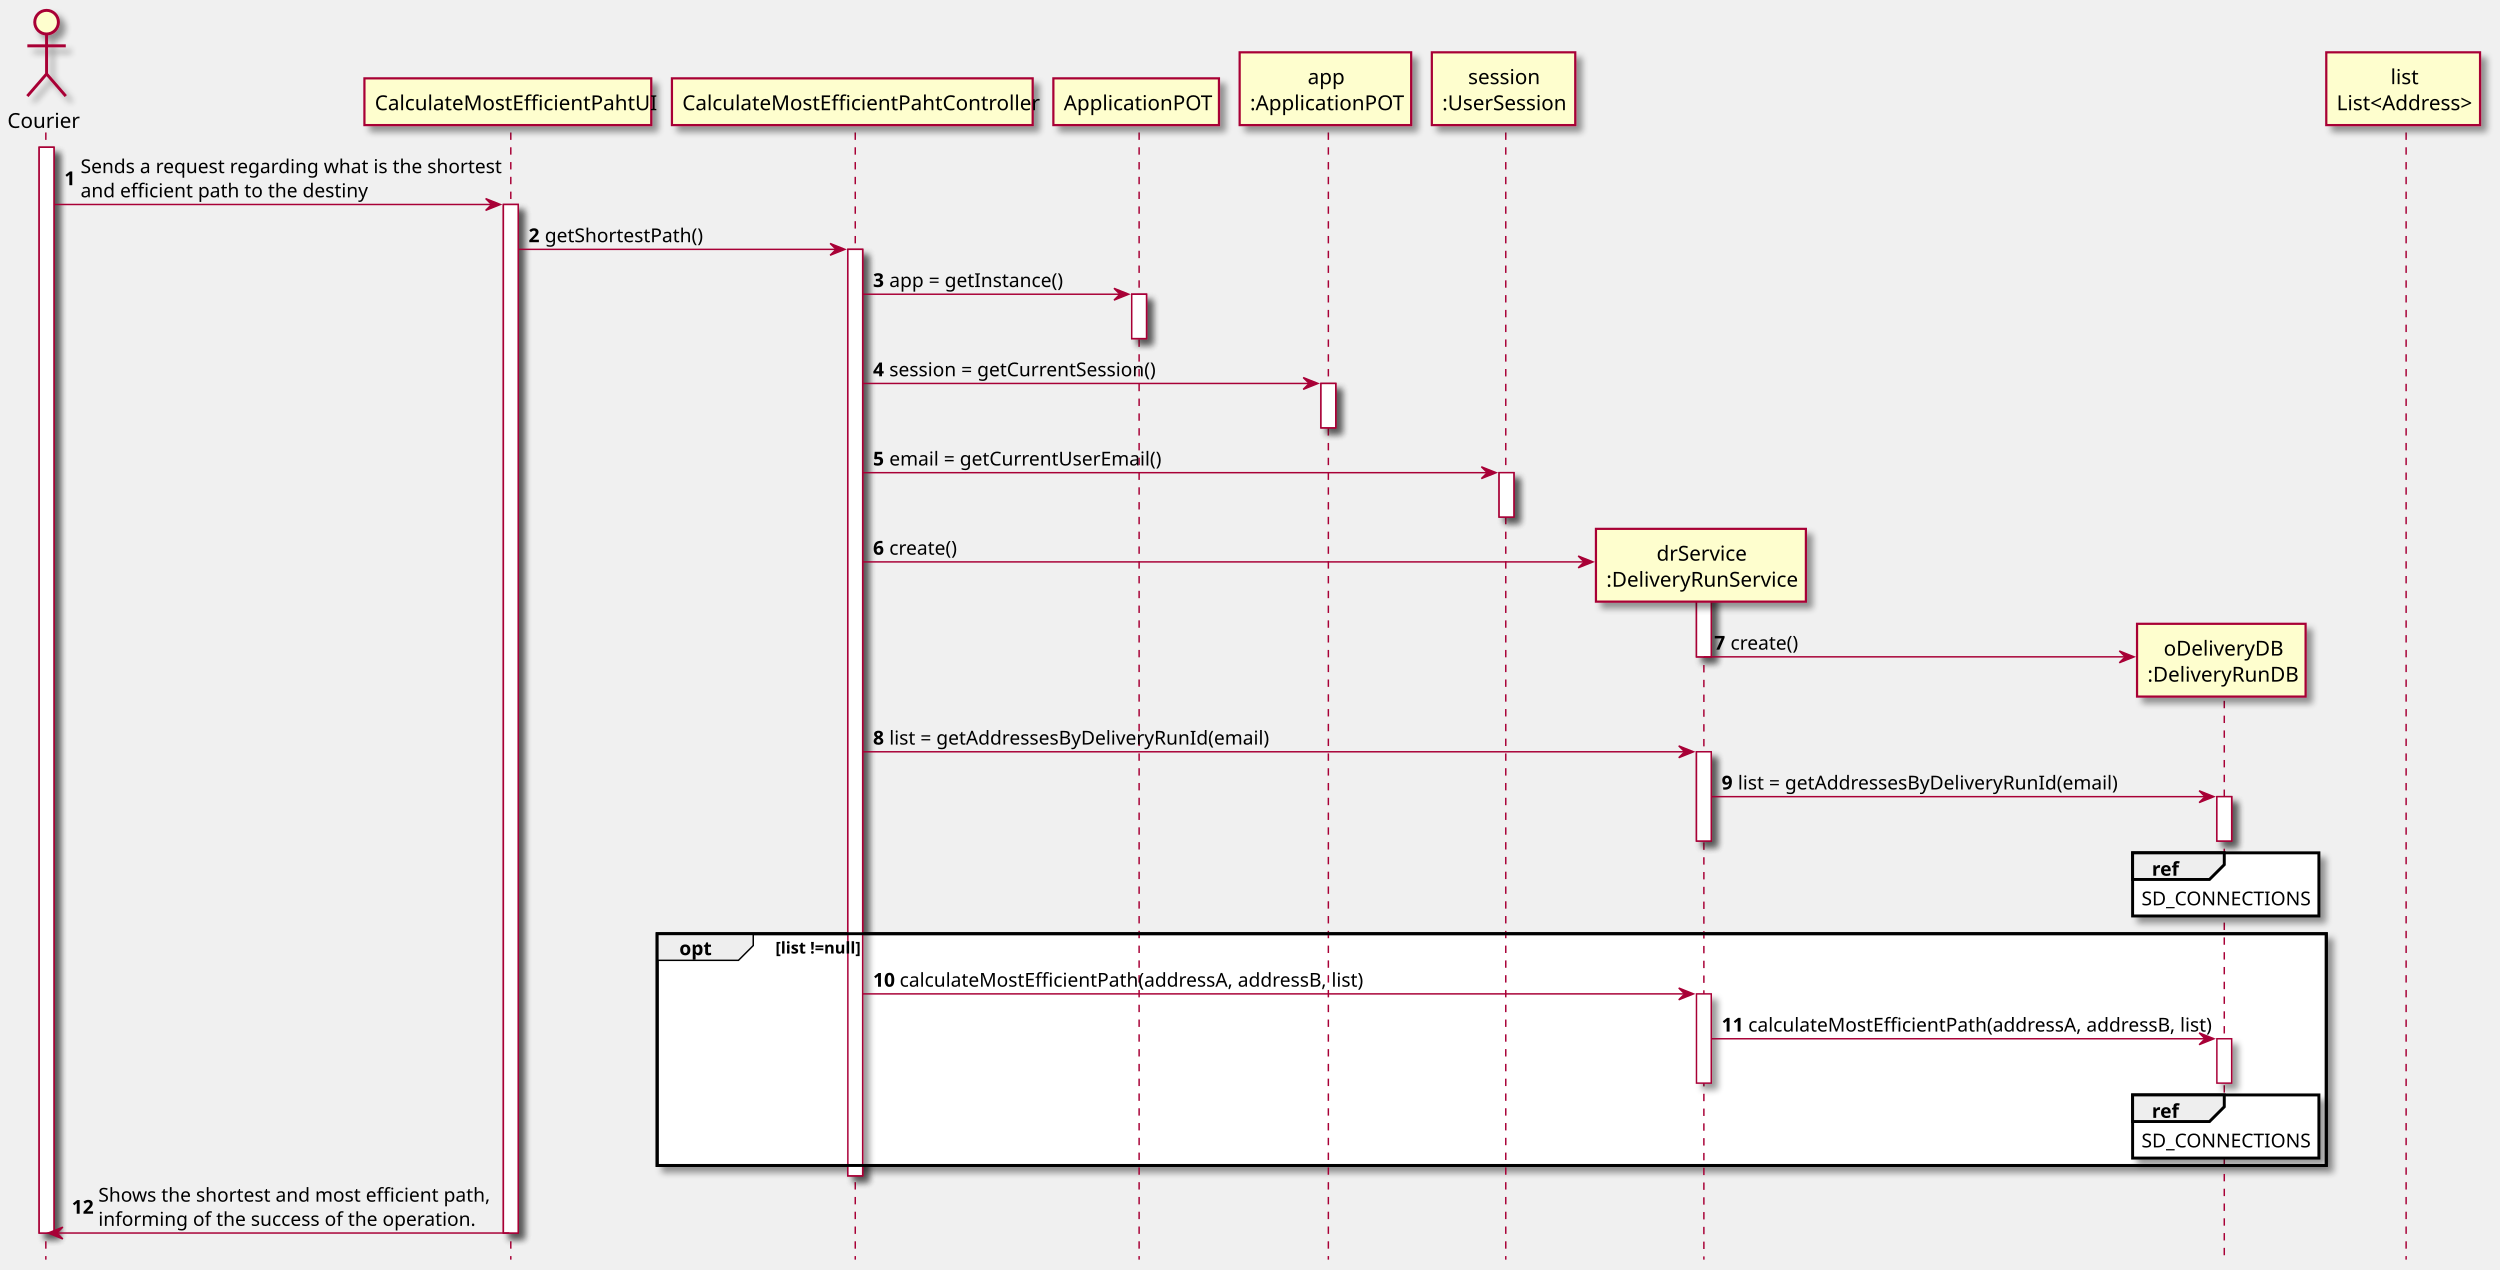
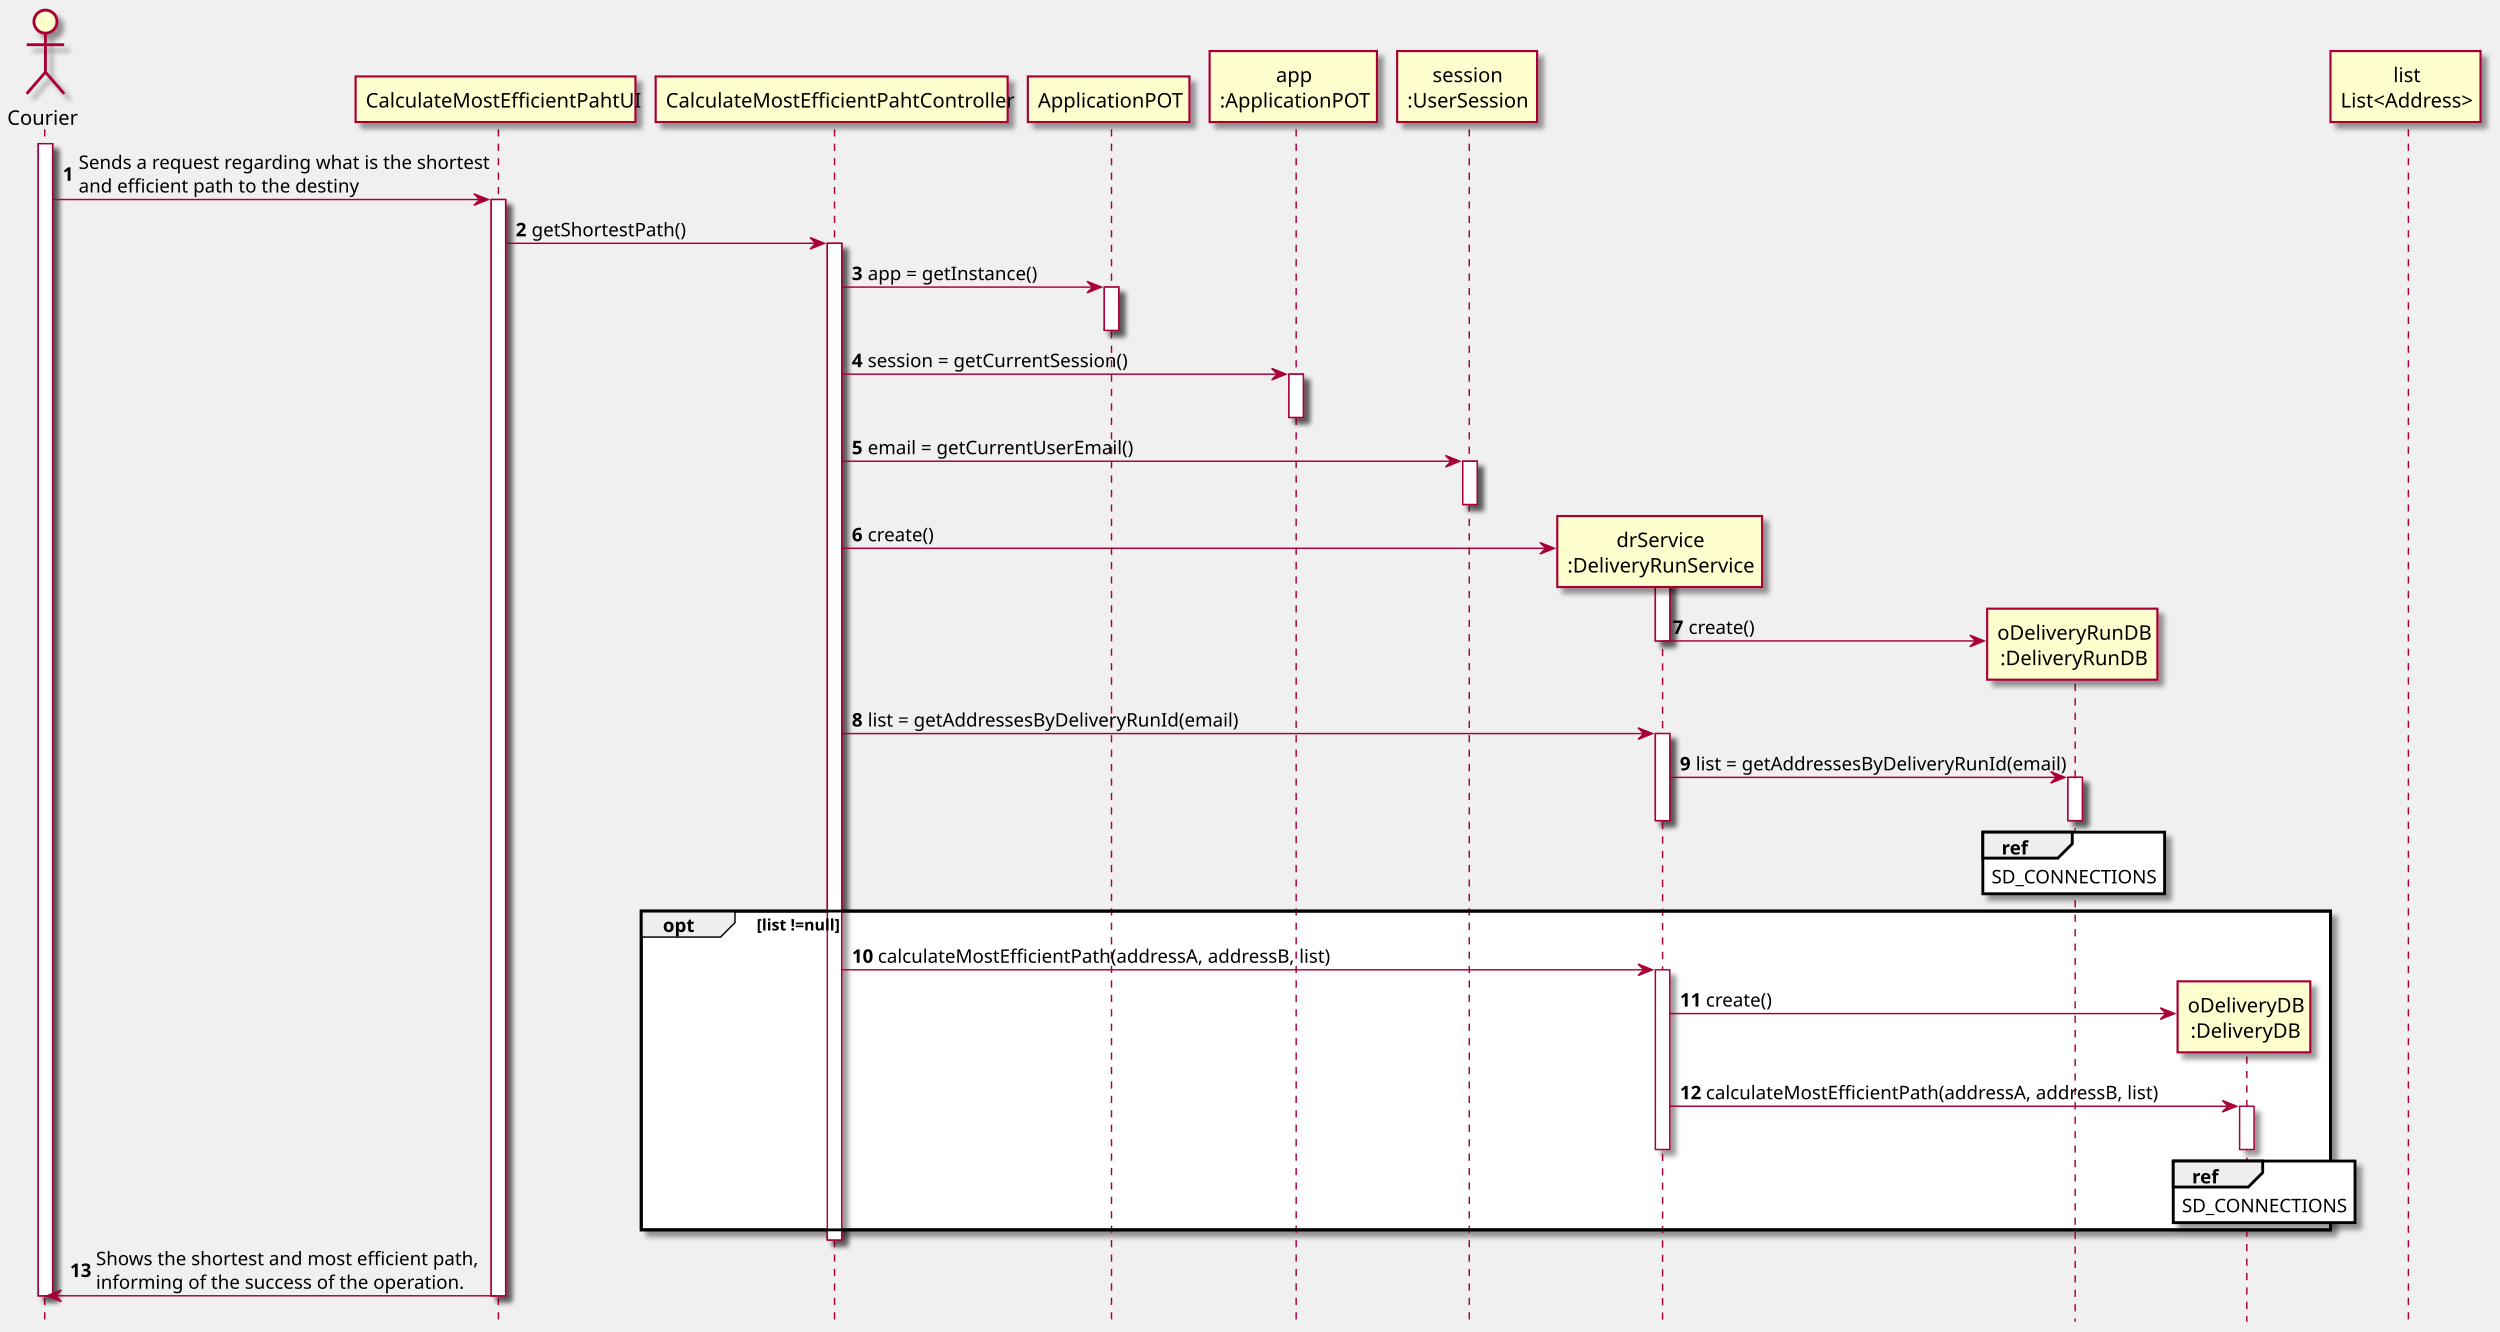
- <svg xmlns="http://www.w3.org/2000/svg" contentScriptType="application/ecmascript" contentStyleType="text/css" height="859px" preserveAspectRatio="none" style="width:1691px;height:859px;" version="1.1" viewBox="0 0 1691 859" width="1691px" zoomAndPan="magnify">
+ <svg xmlns="http://www.w3.org/2000/svg" contentScriptType="application/ecmascript" contentStyleType="text/css" height="923px" preserveAspectRatio="none" style="width:1733px;height:923px;" version="1.1" viewBox="0 0 1733 923" width="1733px" zoomAndPan="magnify">
  <defs>
-     <filter height="300%" id="f1echvo3pv1g87" width="300%" x="-1" y="-1">
+     <filter height="300%" id="f5jyne56n6287" width="300%" x="-1" y="-1">
      <feGaussianBlur result="blurOut" stdDeviation="2.0" />
      <feColorMatrix in="blurOut" result="blurOut2" type="matrix" values="0 0 0 0 0 0 0 0 0 0 0 0 0 0 0 0 0 0 .4 0" />
      <feOffset dx="4.0" dy="4.0" in="blurOut2" result="blurOut3" />
      <feBlend in="SourceGraphic" in2="blurOut3" mode="normal" />
    </filter>
  </defs>
  <g>
-     <rect fill="#FFFFFF" filter="url(#f1echvo3pv1g87)" height="734.414" style="stroke:#A80036;stroke-width:1.0;" width="10" x="26.5" y="99.609" />
-     <rect fill="#FFFFFF" filter="url(#f1echvo3pv1g87)" height="695.711" style="stroke:#A80036;stroke-width:1.0;" width="10" x="340.5" y="138.312" />
-     <rect fill="#FFFFFF" filter="url(#f1echvo3pv1g87)" height="626.656" style="stroke:#A80036;stroke-width:1.0;" width="10" x="573.5" y="168.664" />
-     <rect fill="#FFFFFF" filter="url(#f1echvo3pv1g87)" height="30" style="stroke:#A80036;stroke-width:1.0;" width="10" x="765.5" y="199.016" />
-     <rect fill="#FFFFFF" filter="url(#f1echvo3pv1g87)" height="30" style="stroke:#A80036;stroke-width:1.0;" width="10" x="893.5" y="259.367" />
-     <rect fill="#FFFFFF" filter="url(#f1echvo3pv1g87)" height="30" style="stroke:#A80036;stroke-width:1.0;" width="10" x="1014" y="319.719" />
-     <rect fill="#FFFFFF" filter="url(#f1echvo3pv1g87)" height="54.219" style="stroke:#A80036;stroke-width:1.0;" width="10" x="1147.5" y="390.07" />
-     <rect fill="#FFFFFF" filter="url(#f1echvo3pv1g87)" height="60.352" style="stroke:#A80036;stroke-width:1.0;" width="10" x="1147.5" y="508.508" />
-     <rect fill="#FFFFFF" filter="url(#f1echvo3pv1g87)" height="60.352" style="stroke:#A80036;stroke-width:1.0;" width="10" x="1147.5" y="672.266" />
-     <rect fill="#FFFFFF" filter="url(#f1echvo3pv1g87)" height="30" style="stroke:#A80036;stroke-width:1.0;" width="10" x="1499.5" y="538.859" />
-     <rect fill="#FFFFFF" filter="url(#f1echvo3pv1g87)" height="30" style="stroke:#A80036;stroke-width:1.0;" width="10" x="1499.5" y="702.617" />
-     <rect fill="#FFFFFF" filter="url(#f1echvo3pv1g87)" height="156.758" style="stroke:#000000;stroke-width:2.0;" width="1129" x="444.5" y="631.562" />
-     <line style="stroke:#A80036;stroke-width:1.0;stroke-dasharray:5.0,5.0;" x1="31" x2="31" y1="89.609" y2="852.023" />
-     <line style="stroke:#A80036;stroke-width:1.0;stroke-dasharray:5.0,5.0;" x1="345.5" x2="345.5" y1="89.609" y2="852.023" />
-     <line style="stroke:#A80036;stroke-width:1.0;stroke-dasharray:5.0,5.0;" x1="578.5" x2="578.5" y1="89.609" y2="852.023" />
-     <line style="stroke:#A80036;stroke-width:1.0;stroke-dasharray:5.0,5.0;" x1="770.5" x2="770.5" y1="89.609" y2="852.023" />
-     <line style="stroke:#A80036;stroke-width:1.0;stroke-dasharray:5.0,5.0;" x1="898.5" x2="898.5" y1="89.609" y2="852.023" />
-     <line style="stroke:#A80036;stroke-width:1.0;stroke-dasharray:5.0,5.0;" x1="1018.5" x2="1018.5" y1="89.609" y2="852.023" />
-     <line style="stroke:#A80036;stroke-width:1.0;stroke-dasharray:5.0,5.0;" x1="1152.5" x2="1152.5" y1="399.828" y2="852.023" />
-     <line style="stroke:#A80036;stroke-width:1.0;stroke-dasharray:5.0,5.0;" x1="1504.5" x2="1504.5" y1="464.047" y2="852.023" />
-     <line style="stroke:#A80036;stroke-width:1.0;stroke-dasharray:5.0,5.0;" x1="1627.5" x2="1627.5" y1="89.609" y2="852.023" />
+     <rect fill="#FFFFFF" filter="url(#f5jyne56n6287)" height="798.633" style="stroke:#A80036;stroke-width:1.0;" width="10" x="26.5" y="99.609" />
+     <rect fill="#FFFFFF" filter="url(#f5jyne56n6287)" height="759.93" style="stroke:#A80036;stroke-width:1.0;" width="10" x="340.5" y="138.312" />
+     <rect fill="#FFFFFF" filter="url(#f5jyne56n6287)" height="690.875" style="stroke:#A80036;stroke-width:1.0;" width="10" x="573.5" y="168.664" />
+     <rect fill="#FFFFFF" filter="url(#f5jyne56n6287)" height="30" style="stroke:#A80036;stroke-width:1.0;" width="10" x="765.5" y="199.016" />
+     <rect fill="#FFFFFF" filter="url(#f5jyne56n6287)" height="30" style="stroke:#A80036;stroke-width:1.0;" width="10" x="893.5" y="259.367" />
+     <rect fill="#FFFFFF" filter="url(#f5jyne56n6287)" height="30" style="stroke:#A80036;stroke-width:1.0;" width="10" x="1014" y="319.719" />
+     <rect fill="#FFFFFF" filter="url(#f5jyne56n6287)" height="54.219" style="stroke:#A80036;stroke-width:1.0;" width="10" x="1147.5" y="390.07" />
+     <rect fill="#FFFFFF" filter="url(#f5jyne56n6287)" height="60.352" style="stroke:#A80036;stroke-width:1.0;" width="10" x="1147.5" y="508.508" />
+     <rect fill="#FFFFFF" filter="url(#f5jyne56n6287)" height="124.57" style="stroke:#A80036;stroke-width:1.0;" width="10" x="1147.5" y="672.266" />
+     <rect fill="#FFFFFF" filter="url(#f5jyne56n6287)" height="30" style="stroke:#A80036;stroke-width:1.0;" width="10" x="1433.5" y="538.859" />
+     <rect fill="#FFFFFF" filter="url(#f5jyne56n6287)" height="30" style="stroke:#A80036;stroke-width:1.0;" width="10" x="1552.5" y="766.836" />
+     <rect fill="#FFFFFF" filter="url(#f5jyne56n6287)" height="220.977" style="stroke:#000000;stroke-width:2.0;" width="1171" x="444.5" y="631.562" />
+     <line style="stroke:#A80036;stroke-width:1.0;stroke-dasharray:5.0,5.0;" x1="31" x2="31" y1="89.609" y2="916.242" />
+     <line style="stroke:#A80036;stroke-width:1.0;stroke-dasharray:5.0,5.0;" x1="345.5" x2="345.5" y1="89.609" y2="916.242" />
+     <line style="stroke:#A80036;stroke-width:1.0;stroke-dasharray:5.0,5.0;" x1="578.5" x2="578.5" y1="89.609" y2="916.242" />
+     <line style="stroke:#A80036;stroke-width:1.0;stroke-dasharray:5.0,5.0;" x1="770.5" x2="770.5" y1="89.609" y2="916.242" />
+     <line style="stroke:#A80036;stroke-width:1.0;stroke-dasharray:5.0,5.0;" x1="898.5" x2="898.5" y1="89.609" y2="916.242" />
+     <line style="stroke:#A80036;stroke-width:1.0;stroke-dasharray:5.0,5.0;" x1="1018.5" x2="1018.5" y1="89.609" y2="916.242" />
+     <line style="stroke:#A80036;stroke-width:1.0;stroke-dasharray:5.0,5.0;" x1="1152.5" x2="1152.5" y1="399.828" y2="916.242" />
+     <line style="stroke:#A80036;stroke-width:1.0;stroke-dasharray:5.0,5.0;" x1="1438.5" x2="1438.5" y1="464.047" y2="916.242" />
+     <line style="stroke:#A80036;stroke-width:1.0;stroke-dasharray:5.0,5.0;" x1="1557.5" x2="1557.5" y1="722.375" y2="916.242" />
+     <line style="stroke:#A80036;stroke-width:1.0;stroke-dasharray:5.0,5.0;" x1="1669.5" x2="1669.5" y1="89.609" y2="916.242" />
    <text fill="#000000" font-family="sans-serif" font-size="14" lengthAdjust="spacing" textLength="47" x="5" y="86.533">Courier</text>
-     <ellipse cx="31.5" cy="15" fill="#FEFECE" filter="url(#f1echvo3pv1g87)" rx="8" ry="8" style="stroke:#A80036;stroke-width:2.0;" />
-     <path d="M31.5,23 L31.5,50 M18.5,31 L44.5,31 M31.5,50 L18.5,65 M31.5,50 L44.5,65 " fill="none" filter="url(#f1echvo3pv1g87)" style="stroke:#A80036;stroke-width:2.0;" />
-     <rect fill="#FEFECE" filter="url(#f1echvo3pv1g87)" height="31.609" style="stroke:#A80036;stroke-width:1.5;" width="194" x="246.5" y="53" />
+     <ellipse cx="31.5" cy="15" fill="#FEFECE" filter="url(#f5jyne56n6287)" rx="8" ry="8" style="stroke:#A80036;stroke-width:2.0;" />
+     <path d="M31.5,23 L31.5,50 M18.5,31 L44.5,31 M31.5,50 L18.5,65 M31.5,50 L44.5,65 " fill="none" filter="url(#f5jyne56n6287)" style="stroke:#A80036;stroke-width:2.0;" />
+     <rect fill="#FEFECE" filter="url(#f5jyne56n6287)" height="31.609" style="stroke:#A80036;stroke-width:1.5;" width="194" x="246.5" y="53" />
    <text fill="#000000" font-family="sans-serif" font-size="14" lengthAdjust="spacing" textLength="180" x="253.5" y="74.533">CalculateMostEfficientPahtUI</text>
-     <rect fill="#FEFECE" filter="url(#f1echvo3pv1g87)" height="31.609" style="stroke:#A80036;stroke-width:1.5;" width="244" x="454.5" y="53" />
+     <rect fill="#FEFECE" filter="url(#f5jyne56n6287)" height="31.609" style="stroke:#A80036;stroke-width:1.5;" width="244" x="454.5" y="53" />
    <text fill="#000000" font-family="sans-serif" font-size="14" lengthAdjust="spacing" textLength="230" x="461.5" y="74.533">CalculateMostEfficientPahtController</text>
-     <rect fill="#FEFECE" filter="url(#f1echvo3pv1g87)" height="31.609" style="stroke:#A80036;stroke-width:1.5;" width="112" x="712.5" y="53" />
+     <rect fill="#FEFECE" filter="url(#f5jyne56n6287)" height="31.609" style="stroke:#A80036;stroke-width:1.5;" width="112" x="712.5" y="53" />
    <text fill="#000000" font-family="sans-serif" font-size="14" lengthAdjust="spacing" textLength="98" x="719.5" y="74.533">ApplicationPOT</text>
-     <rect fill="#FEFECE" filter="url(#f1echvo3pv1g87)" height="49.219" style="stroke:#A80036;stroke-width:1.5;" width="116" x="838.5" y="35.391" />
+     <rect fill="#FEFECE" filter="url(#f5jyne56n6287)" height="49.219" style="stroke:#A80036;stroke-width:1.5;" width="116" x="838.5" y="35.391" />
    <text fill="#000000" font-family="sans-serif" font-size="14" lengthAdjust="spacing" textLength="24" x="884.5" y="56.924">app</text>
    <text fill="#000000" font-family="sans-serif" font-size="14" lengthAdjust="spacing" textLength="102" x="845.5" y="74.533">:ApplicationPOT</text>
-     <rect fill="#FEFECE" filter="url(#f1echvo3pv1g87)" height="49.219" style="stroke:#A80036;stroke-width:1.5;" width="97" x="968.5" y="35.391" />
+     <rect fill="#FEFECE" filter="url(#f5jyne56n6287)" height="49.219" style="stroke:#A80036;stroke-width:1.5;" width="97" x="968.5" y="35.391" />
    <text fill="#000000" font-family="sans-serif" font-size="14" lengthAdjust="spacing" textLength="48" x="993" y="56.924">session</text>
    <text fill="#000000" font-family="sans-serif" font-size="14" lengthAdjust="spacing" textLength="83" x="975.5" y="74.533">:UserSession</text>
-     <rect fill="#FEFECE" filter="url(#f1echvo3pv1g87)" height="49.219" style="stroke:#A80036;stroke-width:1.5;" width="104" x="1573.5" y="35.391" />
-     <text fill="#000000" font-family="sans-serif" font-size="14" lengthAdjust="spacing" textLength="17" x="1617" y="56.924">list</text>
-     <text fill="#000000" font-family="sans-serif" font-size="14" lengthAdjust="spacing" textLength="90" x="1580.5" y="74.533">List&lt;Address&gt;</text>
-     <rect fill="#FFFFFF" filter="url(#f1echvo3pv1g87)" height="734.414" style="stroke:#A80036;stroke-width:1.0;" width="10" x="26.5" y="99.609" />
-     <rect fill="#FFFFFF" filter="url(#f1echvo3pv1g87)" height="695.711" style="stroke:#A80036;stroke-width:1.0;" width="10" x="340.5" y="138.312" />
-     <rect fill="#FFFFFF" filter="url(#f1echvo3pv1g87)" height="626.656" style="stroke:#A80036;stroke-width:1.0;" width="10" x="573.5" y="168.664" />
-     <rect fill="#FFFFFF" filter="url(#f1echvo3pv1g87)" height="30" style="stroke:#A80036;stroke-width:1.0;" width="10" x="765.5" y="199.016" />
-     <rect fill="#FFFFFF" filter="url(#f1echvo3pv1g87)" height="30" style="stroke:#A80036;stroke-width:1.0;" width="10" x="893.5" y="259.367" />
-     <rect fill="#FFFFFF" filter="url(#f1echvo3pv1g87)" height="30" style="stroke:#A80036;stroke-width:1.0;" width="10" x="1014" y="319.719" />
-     <rect fill="#FFFFFF" filter="url(#f1echvo3pv1g87)" height="54.219" style="stroke:#A80036;stroke-width:1.0;" width="10" x="1147.5" y="390.07" />
-     <rect fill="#FFFFFF" filter="url(#f1echvo3pv1g87)" height="60.352" style="stroke:#A80036;stroke-width:1.0;" width="10" x="1147.5" y="508.508" />
-     <rect fill="#FFFFFF" filter="url(#f1echvo3pv1g87)" height="60.352" style="stroke:#A80036;stroke-width:1.0;" width="10" x="1147.5" y="672.266" />
-     <rect fill="#FFFFFF" filter="url(#f1echvo3pv1g87)" height="30" style="stroke:#A80036;stroke-width:1.0;" width="10" x="1499.5" y="538.859" />
-     <rect fill="#FFFFFF" filter="url(#f1echvo3pv1g87)" height="30" style="stroke:#A80036;stroke-width:1.0;" width="10" x="1499.5" y="702.617" />
+     <rect fill="#FEFECE" filter="url(#f5jyne56n6287)" height="49.219" style="stroke:#A80036;stroke-width:1.5;" width="104" x="1615.5" y="35.391" />
+     <text fill="#000000" font-family="sans-serif" font-size="14" lengthAdjust="spacing" textLength="17" x="1659" y="56.924">list</text>
+     <text fill="#000000" font-family="sans-serif" font-size="14" lengthAdjust="spacing" textLength="90" x="1622.5" y="74.533">List&lt;Address&gt;</text>
+     <rect fill="#FFFFFF" filter="url(#f5jyne56n6287)" height="798.633" style="stroke:#A80036;stroke-width:1.0;" width="10" x="26.5" y="99.609" />
+     <rect fill="#FFFFFF" filter="url(#f5jyne56n6287)" height="759.93" style="stroke:#A80036;stroke-width:1.0;" width="10" x="340.5" y="138.312" />
+     <rect fill="#FFFFFF" filter="url(#f5jyne56n6287)" height="690.875" style="stroke:#A80036;stroke-width:1.0;" width="10" x="573.5" y="168.664" />
+     <rect fill="#FFFFFF" filter="url(#f5jyne56n6287)" height="30" style="stroke:#A80036;stroke-width:1.0;" width="10" x="765.5" y="199.016" />
+     <rect fill="#FFFFFF" filter="url(#f5jyne56n6287)" height="30" style="stroke:#A80036;stroke-width:1.0;" width="10" x="893.5" y="259.367" />
+     <rect fill="#FFFFFF" filter="url(#f5jyne56n6287)" height="30" style="stroke:#A80036;stroke-width:1.0;" width="10" x="1014" y="319.719" />
+     <rect fill="#FFFFFF" filter="url(#f5jyne56n6287)" height="54.219" style="stroke:#A80036;stroke-width:1.0;" width="10" x="1147.5" y="390.07" />
+     <rect fill="#FFFFFF" filter="url(#f5jyne56n6287)" height="60.352" style="stroke:#A80036;stroke-width:1.0;" width="10" x="1147.5" y="508.508" />
+     <rect fill="#FFFFFF" filter="url(#f5jyne56n6287)" height="124.57" style="stroke:#A80036;stroke-width:1.0;" width="10" x="1147.5" y="672.266" />
+     <rect fill="#FFFFFF" filter="url(#f5jyne56n6287)" height="30" style="stroke:#A80036;stroke-width:1.0;" width="10" x="1433.5" y="538.859" />
+     <rect fill="#FFFFFF" filter="url(#f5jyne56n6287)" height="30" style="stroke:#A80036;stroke-width:1.0;" width="10" x="1552.5" y="766.836" />
    <polygon fill="#A80036" points="328.5,134.312,338.5,138.312,328.5,142.312,332.5,138.312" style="stroke:#A80036;stroke-width:1.0;" />
    <line style="stroke:#A80036;stroke-width:1.0;" x1="36.5" x2="334.5" y1="138.312" y2="138.312" />
    <text fill="#000000" font-family="sans-serif" font-size="13" font-weight="bold" lengthAdjust="spacing" textLength="7" x="43.5" y="125.28">1</text>
    <text fill="#000000" font-family="sans-serif" font-size="13" lengthAdjust="spacing" textLength="270" x="54.5" y="117.105">Sends a request regarding what is the shortest</text>
    <text fill="#000000" font-family="sans-serif" font-size="13" lengthAdjust="spacing" textLength="181" x="54.5" y="133.456">and efficient path to the destiny</text>
    <polygon fill="#A80036" points="561.5,164.664,571.5,168.664,561.5,172.664,565.5,168.664" style="stroke:#A80036;stroke-width:1.0;" />
    <line style="stroke:#A80036;stroke-width:1.0;" x1="350.5" x2="567.5" y1="168.664" y2="168.664" />
    <text fill="#000000" font-family="sans-serif" font-size="13" font-weight="bold" lengthAdjust="spacing" textLength="7" x="357.5" y="163.808">2</text>
    <text fill="#000000" font-family="sans-serif" font-size="13" lengthAdjust="spacing" textLength="102" x="368.5" y="163.808">getShortestPath()</text>
    <polygon fill="#A80036" points="753.5,195.016,763.5,199.016,753.5,203.016,757.5,199.016" style="stroke:#A80036;stroke-width:1.0;" />
    <line style="stroke:#A80036;stroke-width:1.0;" x1="583.5" x2="759.5" y1="199.016" y2="199.016" />
    <text fill="#000000" font-family="sans-serif" font-size="13" font-weight="bold" lengthAdjust="spacing" textLength="7" x="590.5" y="194.159">3</text>
    <text fill="#000000" font-family="sans-serif" font-size="13" lengthAdjust="spacing" textLength="112" x="601.5" y="194.159">app = getInstance()</text>
    <polygon fill="#A80036" points="881.5,255.367,891.5,259.367,881.5,263.367,885.5,259.367" style="stroke:#A80036;stroke-width:1.0;" />
    <line style="stroke:#A80036;stroke-width:1.0;" x1="583.5" x2="887.5" y1="259.367" y2="259.367" />
    <text fill="#000000" font-family="sans-serif" font-size="13" font-weight="bold" lengthAdjust="spacing" textLength="7" x="590.5" y="254.511">4</text>
    <text fill="#000000" font-family="sans-serif" font-size="13" lengthAdjust="spacing" textLength="176" x="601.5" y="254.511">session = getCurrentSession()</text>
    <polygon fill="#A80036" points="1002,315.719,1012,319.719,1002,323.719,1006,319.719" style="stroke:#A80036;stroke-width:1.0;" />
    <line style="stroke:#A80036;stroke-width:1.0;" x1="583.5" x2="1008" y1="319.719" y2="319.719" />
    <text fill="#000000" font-family="sans-serif" font-size="13" font-weight="bold" lengthAdjust="spacing" textLength="7" x="590.5" y="314.862">5</text>
    <text fill="#000000" font-family="sans-serif" font-size="13" lengthAdjust="spacing" textLength="175" x="601.5" y="314.862">email = getCurrentUserEmail()</text>
    <polygon fill="#A80036" points="1067.5,376.07,1077.5,380.07,1067.5,384.07,1071.5,380.07" style="stroke:#A80036;stroke-width:1.0;" />
    <line style="stroke:#A80036;stroke-width:1.0;" x1="583.5" x2="1073.5" y1="380.07" y2="380.07" />
    <text fill="#000000" font-family="sans-serif" font-size="13" font-weight="bold" lengthAdjust="spacing" textLength="7" x="590.5" y="375.214">6</text>
    <text fill="#000000" font-family="sans-serif" font-size="13" lengthAdjust="spacing" textLength="44" x="601.5" y="375.214">create()</text>
-     <rect fill="#FEFECE" filter="url(#f1echvo3pv1g87)" height="49.219" style="stroke:#A80036;stroke-width:1.5;" width="142" x="1079.5" y="357.719" />
+     <rect fill="#FEFECE" filter="url(#f5jyne56n6287)" height="49.219" style="stroke:#A80036;stroke-width:1.5;" width="142" x="1079.5" y="357.719" />
    <text fill="#000000" font-family="sans-serif" font-size="14" lengthAdjust="spacing" textLength="60" x="1120.5" y="379.252">drService</text>
    <text fill="#000000" font-family="sans-serif" font-size="14" lengthAdjust="spacing" textLength="128" x="1086.5" y="396.861">:DeliveryRunService</text>
-     <polygon fill="#A80036" points="1433.5,440.289,1443.5,444.289,1433.5,448.289,1437.5,444.289" style="stroke:#A80036;stroke-width:1.0;" />
-     <line style="stroke:#A80036;stroke-width:1.0;" x1="1152.5" x2="1439.5" y1="444.289" y2="444.289" />
+     <polygon fill="#A80036" points="1365.5,440.289,1375.5,444.289,1365.5,448.289,1369.5,444.289" style="stroke:#A80036;stroke-width:1.0;" />
+     <line style="stroke:#A80036;stroke-width:1.0;" x1="1152.5" x2="1371.5" y1="444.289" y2="444.289" />
    <text fill="#000000" font-family="sans-serif" font-size="13" font-weight="bold" lengthAdjust="spacing" textLength="7" x="1159.5" y="439.433">7</text>
    <text fill="#000000" font-family="sans-serif" font-size="13" lengthAdjust="spacing" textLength="44" x="1170.5" y="439.433">create()</text>
-     <rect fill="#FEFECE" filter="url(#f1echvo3pv1g87)" height="49.219" style="stroke:#A80036;stroke-width:1.5;" width="114" x="1445.5" y="421.938" />
-     <text fill="#000000" font-family="sans-serif" font-size="14" lengthAdjust="spacing" textLength="78" x="1463.5" y="443.471">oDeliveryDB</text>
-     <text fill="#000000" font-family="sans-serif" font-size="14" lengthAdjust="spacing" textLength="100" x="1452.5" y="461.08">:DeliveryRunDB</text>
+     <rect fill="#FEFECE" filter="url(#f5jyne56n6287)" height="49.219" style="stroke:#A80036;stroke-width:1.5;" width="118" x="1377.5" y="421.938" />
+     <text fill="#000000" font-family="sans-serif" font-size="14" lengthAdjust="spacing" textLength="104" x="1384.5" y="443.471">oDeliveryRunDB</text>
+     <text fill="#000000" font-family="sans-serif" font-size="14" lengthAdjust="spacing" textLength="100" x="1386.5" y="461.08">:DeliveryRunDB</text>
    <polygon fill="#A80036" points="1135.5,504.508,1145.5,508.508,1135.5,512.508,1139.5,508.508" style="stroke:#A80036;stroke-width:1.0;" />
    <line style="stroke:#A80036;stroke-width:1.0;" x1="583.5" x2="1141.5" y1="508.508" y2="508.508" />
    <text fill="#000000" font-family="sans-serif" font-size="13" font-weight="bold" lengthAdjust="spacing" textLength="7" x="590.5" y="503.651">8</text>
    <text fill="#000000" font-family="sans-serif" font-size="13" lengthAdjust="spacing" textLength="246" x="601.5" y="503.651">list = getAddressesByDeliveryRunId(email)</text>
-     <polygon fill="#A80036" points="1487.5,534.859,1497.5,538.859,1487.5,542.859,1491.5,538.859" style="stroke:#A80036;stroke-width:1.0;" />
-     <line style="stroke:#A80036;stroke-width:1.0;" x1="1157.5" x2="1493.5" y1="538.859" y2="538.859" />
+     <polygon fill="#A80036" points="1421.5,534.859,1431.5,538.859,1421.5,542.859,1425.5,538.859" style="stroke:#A80036;stroke-width:1.0;" />
+     <line style="stroke:#A80036;stroke-width:1.0;" x1="1157.5" x2="1427.5" y1="538.859" y2="538.859" />
    <text fill="#000000" font-family="sans-serif" font-size="13" font-weight="bold" lengthAdjust="spacing" textLength="7" x="1164.5" y="534.003">9</text>
    <text fill="#000000" font-family="sans-serif" font-size="13" lengthAdjust="spacing" textLength="246" x="1175.5" y="534.003">list = getAddressesByDeliveryRunId(email)</text>
-     <rect fill="#FFFFFF" filter="url(#f1echvo3pv1g87)" height="42.703" style="stroke:#000000;stroke-width:2.0;" width="126" x="1442.5" y="576.859" />
-     <polygon fill="#EEEEEE" points="1442.5,576.859,1504.5,576.859,1504.5,584.859,1494.5,594.859,1442.5,594.859,1442.5,576.859" style="stroke:#000000;stroke-width:2.0;" />
-     <text fill="#000000" font-family="sans-serif" font-size="13" font-weight="bold" lengthAdjust="spacing" textLength="17" x="1455.5" y="592.355">ref</text>
-     <text fill="#000000" font-family="sans-serif" font-size="13" lengthAdjust="spacing" textLength="118" x="1448.5" y="612.355">SD_CONNECTIONS</text>
+     <rect fill="#FFFFFF" filter="url(#f5jyne56n6287)" height="42.703" style="stroke:#000000;stroke-width:2.0;" width="126" x="1374.5" y="576.859" />
+     <polygon fill="#EEEEEE" points="1374.5,576.859,1436.5,576.859,1436.5,584.859,1426.5,594.859,1374.5,594.859,1374.5,576.859" style="stroke:#000000;stroke-width:2.0;" />
+     <text fill="#000000" font-family="sans-serif" font-size="13" font-weight="bold" lengthAdjust="spacing" textLength="17" x="1387.5" y="592.355">ref</text>
+     <text fill="#000000" font-family="sans-serif" font-size="13" lengthAdjust="spacing" textLength="118" x="1380.5" y="612.355">SD_CONNECTIONS</text>
    <path d="M444.5,631.562 L509.5,631.562 L509.5,639.562 L499.5,649.562 L444.5,649.562 L444.5,631.562 " fill="#EEEEEE" style="stroke:#000000;stroke-width:1.0;" />
-     <rect fill="none" height="156.758" style="stroke:#000000;stroke-width:2.0;" width="1129" x="444.5" y="631.562" />
+     <rect fill="none" height="220.977" style="stroke:#000000;stroke-width:2.0;" width="1171" x="444.5" y="631.562" />
    <text fill="#000000" font-family="sans-serif" font-size="13" font-weight="bold" lengthAdjust="spacing" textLength="20" x="459.5" y="646.058">opt</text>
    <text fill="#000000" font-family="sans-serif" font-size="11" font-weight="bold" lengthAdjust="spacing" textLength="57" x="524.5" y="644.981">[list !=null]</text>
    <polygon fill="#A80036" points="1135.5,668.266,1145.5,672.266,1135.5,676.266,1139.5,672.266" style="stroke:#A80036;stroke-width:1.0;" />
    <line style="stroke:#A80036;stroke-width:1.0;" x1="583.5" x2="1141.5" y1="672.266" y2="672.266" />
    <text fill="#000000" font-family="sans-serif" font-size="13" font-weight="bold" lengthAdjust="spacing" textLength="14" x="590.5" y="667.409">10</text>
    <text fill="#000000" font-family="sans-serif" font-size="13" lengthAdjust="spacing" textLength="305" x="608.5" y="667.409">calculateMostEfficientPath(addressA, addressB, list)</text>
-     <polygon fill="#A80036" points="1487.5,698.617,1497.5,702.617,1487.5,706.617,1491.5,702.617" style="stroke:#A80036;stroke-width:1.0;" />
-     <line style="stroke:#A80036;stroke-width:1.0;" x1="1157.5" x2="1493.5" y1="702.617" y2="702.617" />
+     <polygon fill="#A80036" points="1497.5,698.617,1507.5,702.617,1497.5,706.617,1501.5,702.617" style="stroke:#A80036;stroke-width:1.0;" />
+     <line style="stroke:#A80036;stroke-width:1.0;" x1="1157.5" x2="1503.5" y1="702.617" y2="702.617" />
    <text fill="#000000" font-family="sans-serif" font-size="13" font-weight="bold" lengthAdjust="spacing" textLength="14" x="1164.5" y="697.761">11</text>
-     <text fill="#000000" font-family="sans-serif" font-size="13" lengthAdjust="spacing" textLength="305" x="1182.5" y="697.761">calculateMostEfficientPath(addressA, addressB, list)</text>
-     <rect fill="#FFFFFF" filter="url(#f1echvo3pv1g87)" height="42.703" style="stroke:#000000;stroke-width:2.0;" width="126" x="1442.5" y="740.617" />
-     <polygon fill="#EEEEEE" points="1442.5,740.617,1504.5,740.617,1504.5,748.617,1494.5,758.617,1442.5,758.617,1442.5,740.617" style="stroke:#000000;stroke-width:2.0;" />
-     <text fill="#000000" font-family="sans-serif" font-size="13" font-weight="bold" lengthAdjust="spacing" textLength="17" x="1455.5" y="756.112">ref</text>
-     <text fill="#000000" font-family="sans-serif" font-size="13" lengthAdjust="spacing" textLength="118" x="1448.5" y="776.112">SD_CONNECTIONS</text>
-     <polygon fill="#A80036" points="42.5,830.023,32.5,834.023,42.5,838.023,38.5,834.023" style="stroke:#A80036;stroke-width:1.0;" />
-     <line style="stroke:#A80036;stroke-width:1.0;" x1="36.5" x2="344.5" y1="834.023" y2="834.023" />
-     <text fill="#000000" font-family="sans-serif" font-size="13" font-weight="bold" lengthAdjust="spacing" textLength="14" x="48.5" y="820.991">12</text>
-     <text fill="#000000" font-family="sans-serif" font-size="13" lengthAdjust="spacing" textLength="251" x="66.5" y="812.815">Shows the shortest and most efficient path,</text>
-     <text fill="#000000" font-family="sans-serif" font-size="13" lengthAdjust="spacing" textLength="238" x="66.5" y="829.167">informing of the success of the operation.</text>
+     <text fill="#000000" font-family="sans-serif" font-size="13" lengthAdjust="spacing" textLength="44" x="1182.5" y="697.761">create()</text>
+     <rect fill="#FEFECE" filter="url(#f5jyne56n6287)" height="49.219" style="stroke:#A80036;stroke-width:1.5;" width="92" x="1509.5" y="680.266" />
+     <text fill="#000000" font-family="sans-serif" font-size="14" lengthAdjust="spacing" textLength="78" x="1516.5" y="701.799">oDeliveryDB</text>
+     <text fill="#000000" font-family="sans-serif" font-size="14" lengthAdjust="spacing" textLength="74" x="1518.5" y="719.408">:DeliveryDB</text>
+     <polygon fill="#A80036" points="1540.5,762.836,1550.5,766.836,1540.5,770.836,1544.5,766.836" style="stroke:#A80036;stroke-width:1.0;" />
+     <line style="stroke:#A80036;stroke-width:1.0;" x1="1157.5" x2="1546.5" y1="766.836" y2="766.836" />
+     <text fill="#000000" font-family="sans-serif" font-size="13" font-weight="bold" lengthAdjust="spacing" textLength="14" x="1164.5" y="761.98">12</text>
+     <text fill="#000000" font-family="sans-serif" font-size="13" lengthAdjust="spacing" textLength="305" x="1182.5" y="761.98">calculateMostEfficientPath(addressA, addressB, list)</text>
+     <rect fill="#FFFFFF" filter="url(#f5jyne56n6287)" height="42.703" style="stroke:#000000;stroke-width:2.0;" width="126" x="1506.5" y="804.836" />
+     <polygon fill="#EEEEEE" points="1506.5,804.836,1568.5,804.836,1568.5,812.836,1558.5,822.836,1506.5,822.836,1506.5,804.836" style="stroke:#000000;stroke-width:2.0;" />
+     <text fill="#000000" font-family="sans-serif" font-size="13" font-weight="bold" lengthAdjust="spacing" textLength="17" x="1519.5" y="820.331">ref</text>
+     <text fill="#000000" font-family="sans-serif" font-size="13" lengthAdjust="spacing" textLength="118" x="1512.5" y="840.331">SD_CONNECTIONS</text>
+     <polygon fill="#A80036" points="42.5,894.242,32.5,898.242,42.5,902.242,38.5,898.242" style="stroke:#A80036;stroke-width:1.0;" />
+     <line style="stroke:#A80036;stroke-width:1.0;" x1="36.5" x2="344.5" y1="898.242" y2="898.242" />
+     <text fill="#000000" font-family="sans-serif" font-size="13" font-weight="bold" lengthAdjust="spacing" textLength="14" x="48.5" y="885.21">13</text>
+     <text fill="#000000" font-family="sans-serif" font-size="13" lengthAdjust="spacing" textLength="251" x="66.5" y="877.034">Shows the shortest and most efficient path,</text>
+     <text fill="#000000" font-family="sans-serif" font-size="13" lengthAdjust="spacing" textLength="238" x="66.5" y="893.386">informing of the success of the operation.</text>
  </g>
</svg>
